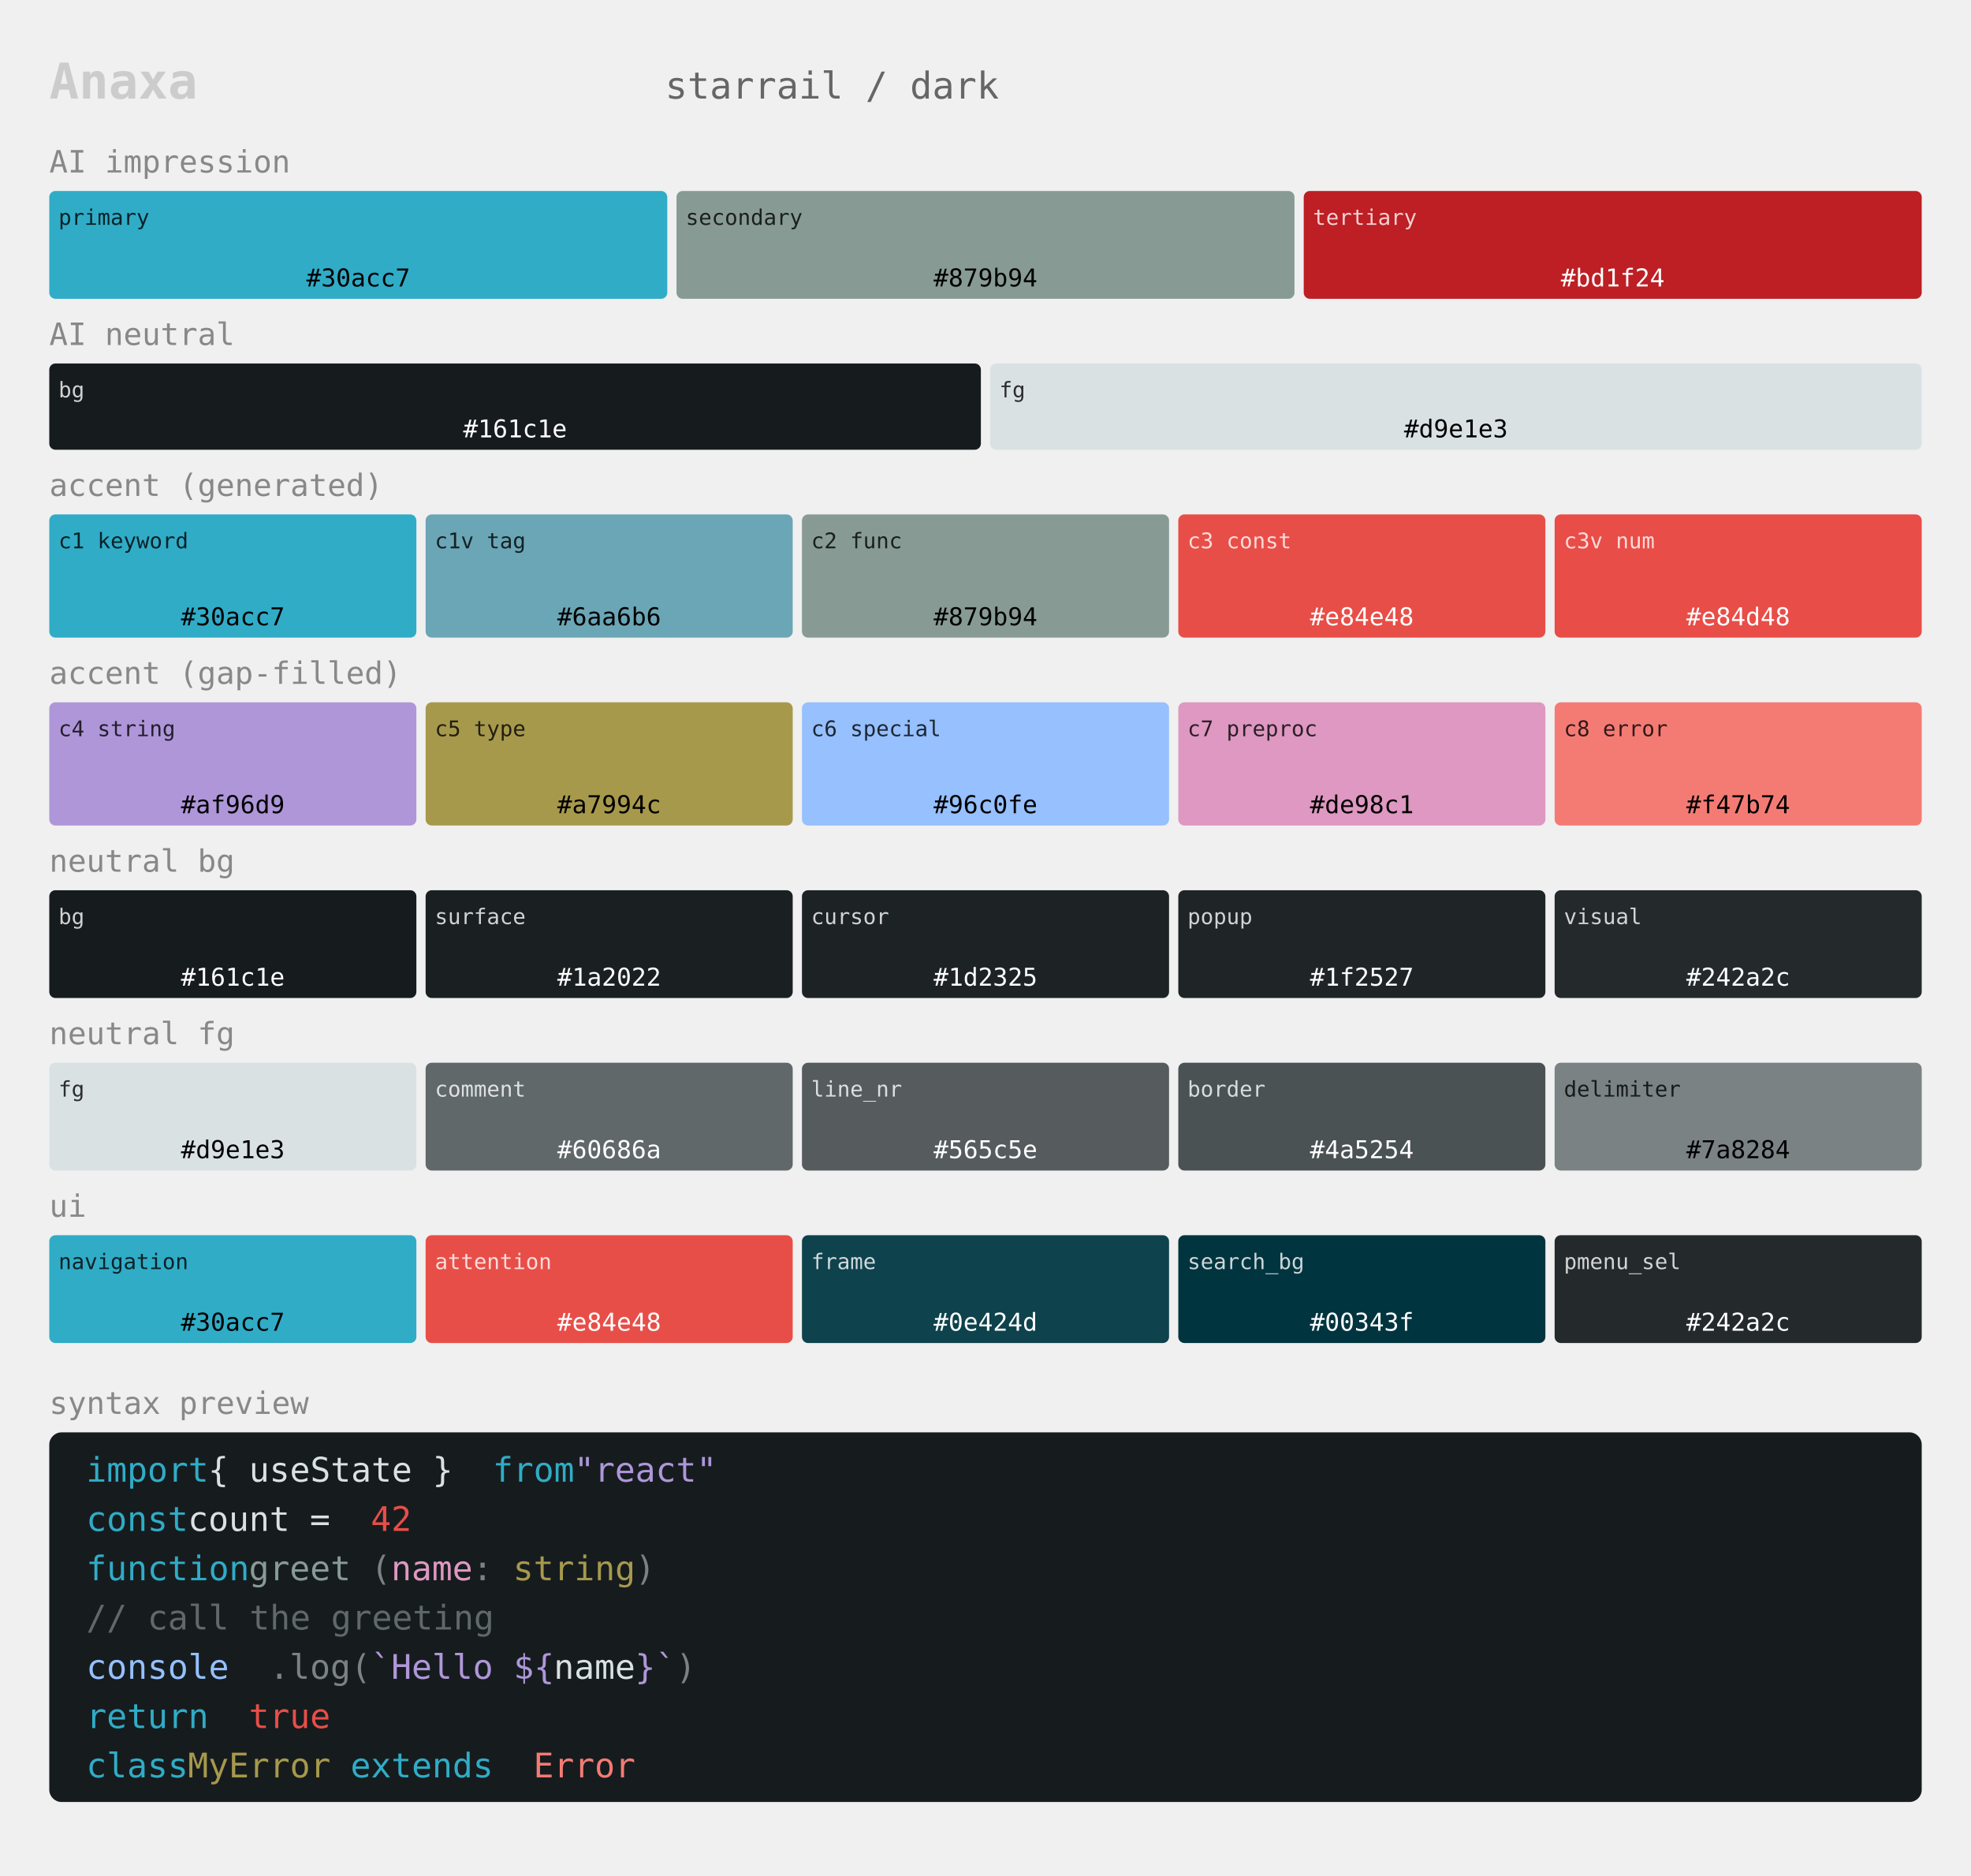
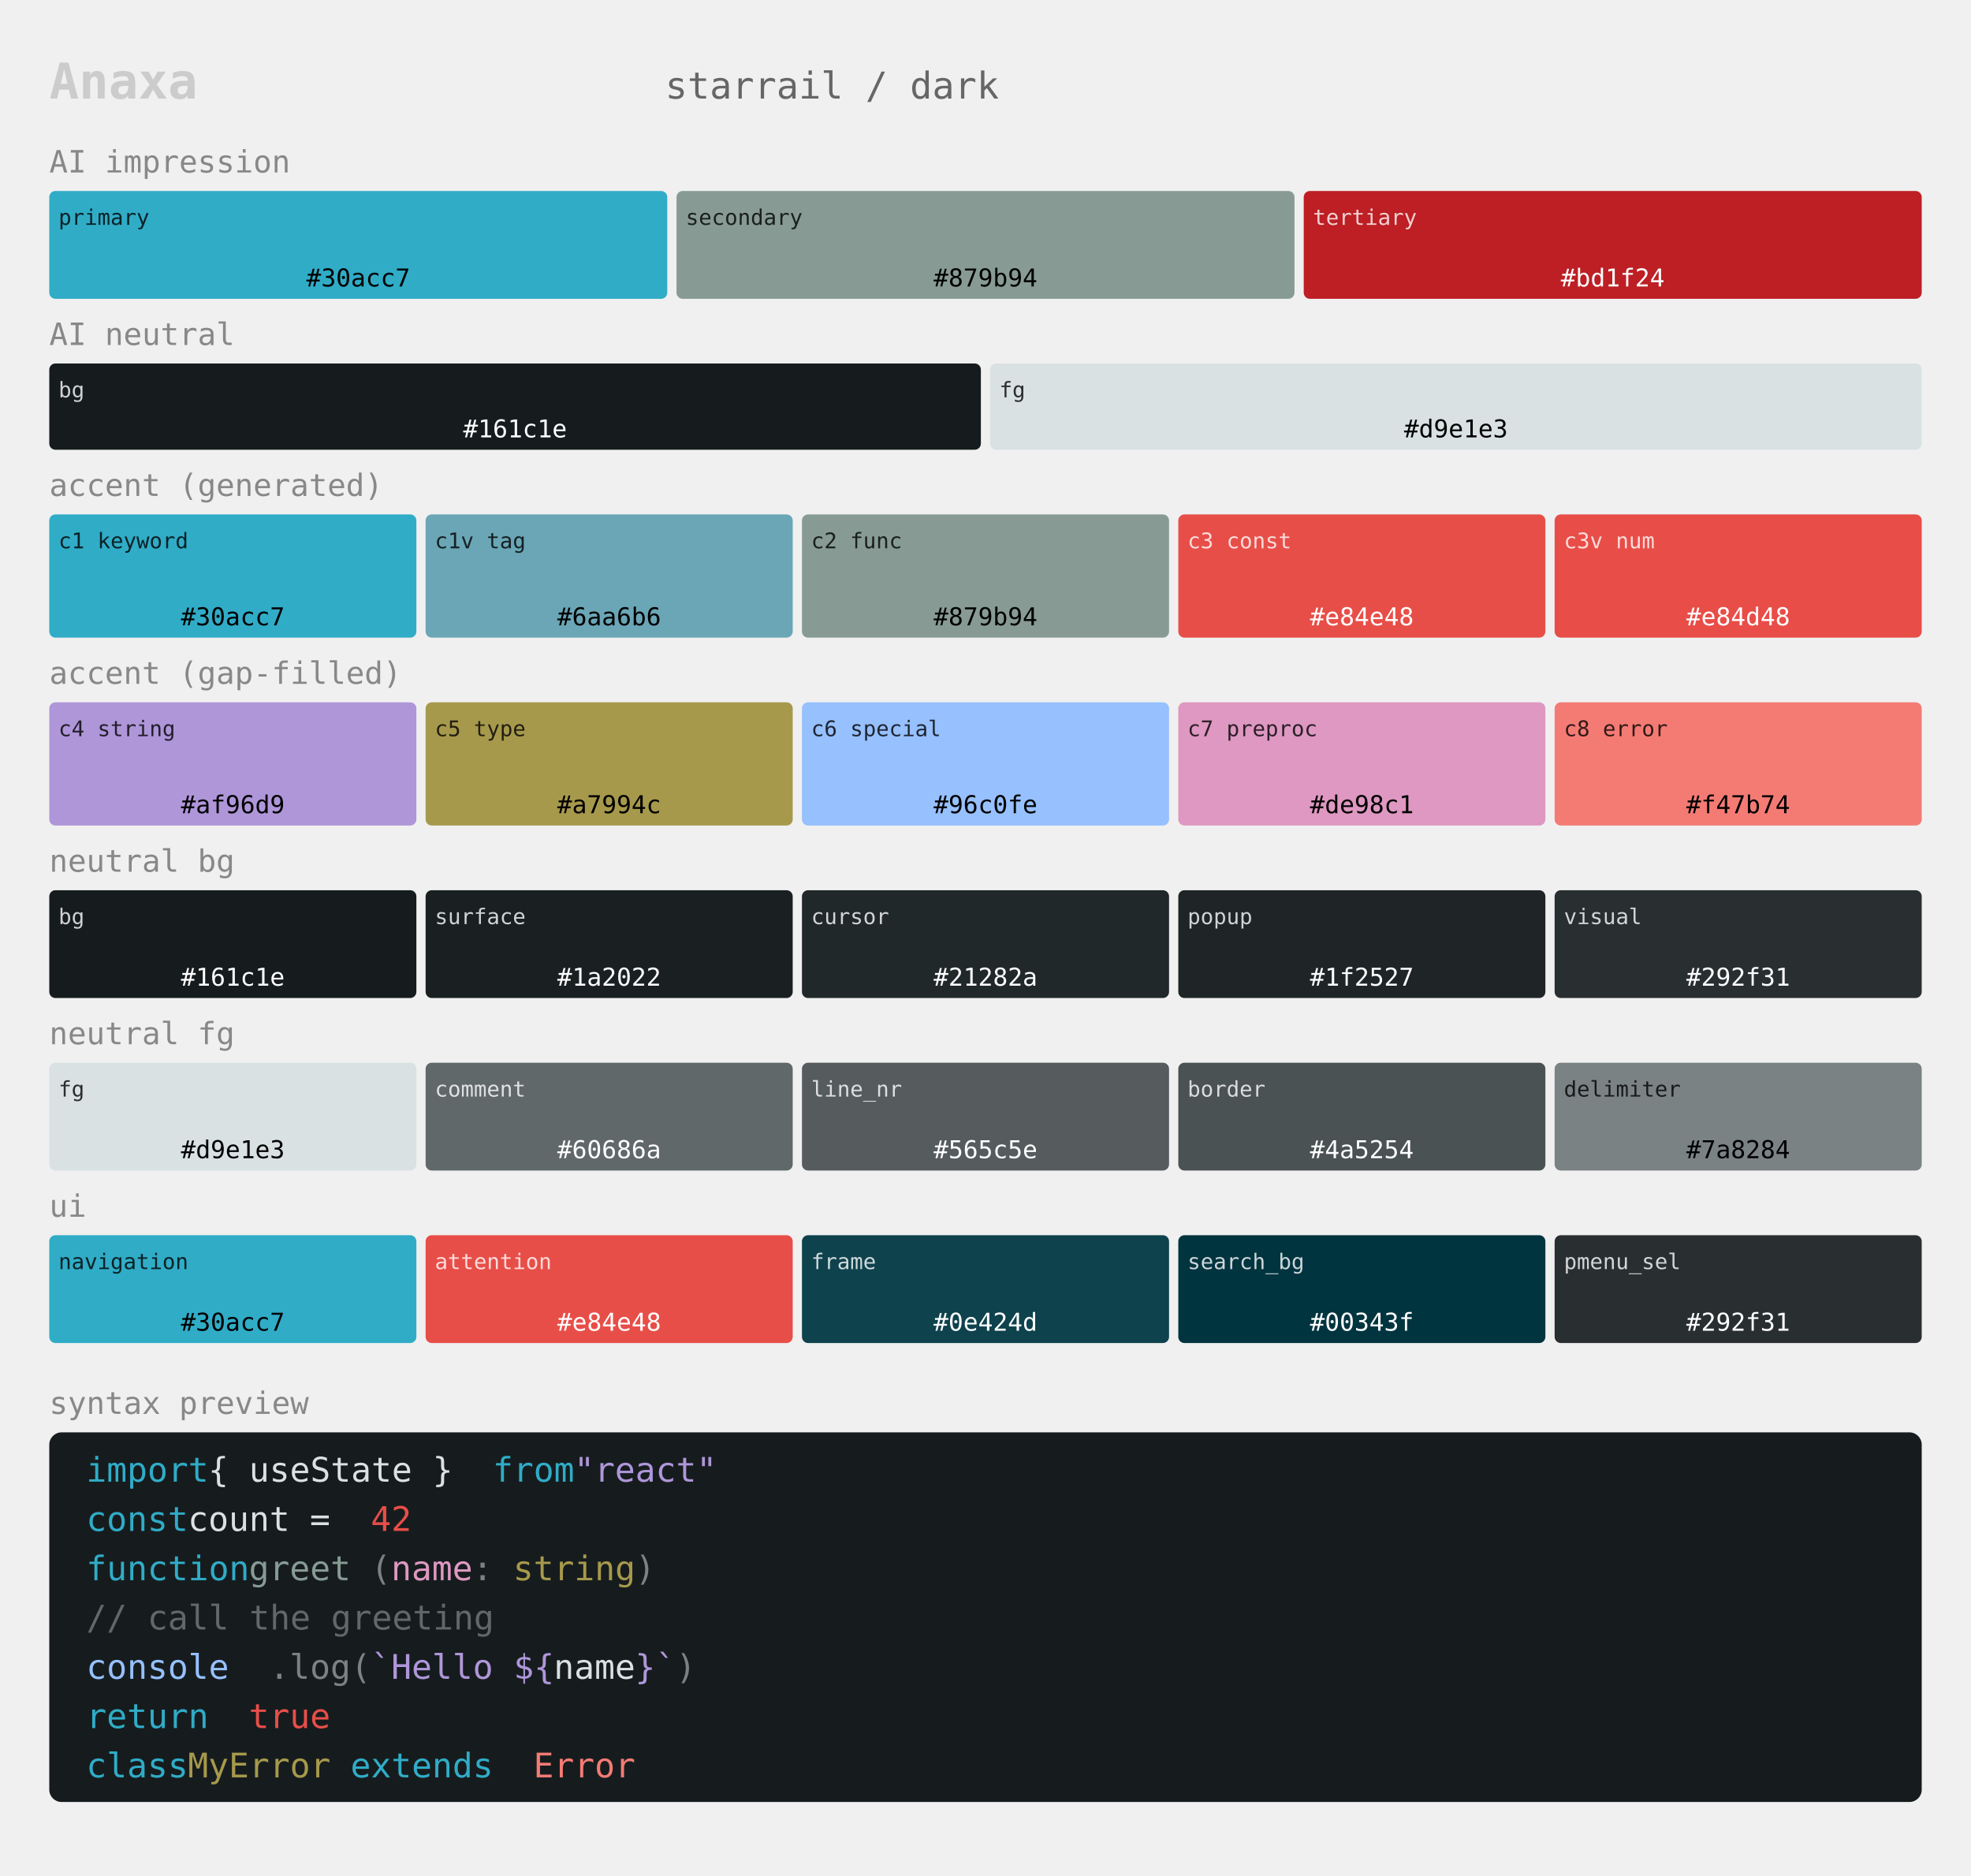
<svg xmlns="http://www.w3.org/2000/svg" width="640" height="609" style="background:#0a0a0a; font-family:ui-monospace,monospace;">
  <text x="16" y="32" fill="#ccc" font-size="16" font-weight="bold">Anaxa</text>
  <text x="216" y="32" fill="#666" font-size="12">starrail / dark</text>
  <text x="16" y="56" fill="#888" font-size="10">AI impression</text>
  <rect x="16" y="62" width="200.667" height="35" fill="#30acc7" rx="2" />
  <text x="19" y="73" fill="#000000" font-size="7" opacity="0.8">primary</text>
  <text x="116.333" y="93" fill="#000000" font-size="8" text-anchor="middle">#30acc7</text>
  <rect x="219.667" y="62" width="200.667" height="35" fill="#879b94" rx="2" />
  <text x="222.667" y="73" fill="#000000" font-size="7" opacity="0.8">secondary</text>
  <text x="320" y="93" fill="#000000" font-size="8" text-anchor="middle">#879b94</text>
  <rect x="423.333" y="62" width="200.667" height="35" fill="#bd1f24" rx="2" />
  <text x="426.333" y="73" fill="#ffffff" font-size="7" opacity="0.8">tertiary</text>
  <text x="523.667" y="93" fill="#ffffff" font-size="8" text-anchor="middle">#bd1f24</text>
  <text x="16" y="112" fill="#888" font-size="10">AI neutral</text>
  <rect x="16" y="118" width="302.5" height="28" fill="#161c1e" rx="2" />
  <text x="19" y="129" fill="#ffffff" font-size="7" opacity="0.8">bg</text>
  <text x="167.25" y="142" fill="#ffffff" font-size="8" text-anchor="middle">#161c1e</text>
  <rect x="321.5" y="118" width="302.5" height="28" fill="#d9e1e3" rx="2" />
  <text x="324.5" y="129" fill="#000000" font-size="7" opacity="0.8">fg</text>
  <text x="472.75" y="142" fill="#000000" font-size="8" text-anchor="middle">#d9e1e3</text>
  <text x="16" y="161" fill="#888" font-size="10">accent (generated)</text>
  <rect x="16" y="167" width="119.2" height="40" fill="#30acc7" rx="2" />
  <text x="19" y="178" fill="#000000" font-size="7" opacity="0.8">c1 keyword</text>
  <text x="75.6" y="203" fill="#000000" font-size="8" text-anchor="middle">#30acc7</text>
  <rect x="138.2" y="167" width="119.2" height="40" fill="#6aa6b6" rx="2" />
  <text x="141.2" y="178" fill="#000000" font-size="7" opacity="0.8">c1v tag</text>
  <text x="197.8" y="203" fill="#000000" font-size="8" text-anchor="middle">#6aa6b6</text>
  <rect x="260.4" y="167" width="119.2" height="40" fill="#879b94" rx="2" />
  <text x="263.4" y="178" fill="#000000" font-size="7" opacity="0.8">c2 func</text>
  <text x="320" y="203" fill="#000000" font-size="8" text-anchor="middle">#879b94</text>
  <rect x="382.6" y="167" width="119.2" height="40" fill="#e84e48" rx="2" />
  <text x="385.6" y="178" fill="#ffffff" font-size="7" opacity="0.8">c3 const</text>
  <text x="442.2" y="203" fill="#ffffff" font-size="8" text-anchor="middle">#e84e48</text>
  <rect x="504.8" y="167" width="119.2" height="40" fill="#e84d48" rx="2" />
  <text x="507.8" y="178" fill="#ffffff" font-size="7" opacity="0.8">c3v num</text>
  <text x="564.4" y="203" fill="#ffffff" font-size="8" text-anchor="middle">#e84d48</text>
  <text x="16" y="222" fill="#888" font-size="10">accent (gap-filled)</text>
  <rect x="16" y="228" width="119.2" height="40" fill="#af96d9" rx="2" />
  <text x="19" y="239" fill="#000000" font-size="7" opacity="0.8">c4 string</text>
  <text x="75.6" y="264" fill="#000000" font-size="8" text-anchor="middle">#af96d9</text>
  <rect x="138.2" y="228" width="119.2" height="40" fill="#a7994c" rx="2" />
  <text x="141.2" y="239" fill="#000000" font-size="7" opacity="0.8">c5 type</text>
  <text x="197.8" y="264" fill="#000000" font-size="8" text-anchor="middle">#a7994c</text>
  <rect x="260.4" y="228" width="119.2" height="40" fill="#96c0fe" rx="2" />
  <text x="263.4" y="239" fill="#000000" font-size="7" opacity="0.8">c6 special</text>
  <text x="320" y="264" fill="#000000" font-size="8" text-anchor="middle">#96c0fe</text>
  <rect x="382.6" y="228" width="119.2" height="40" fill="#de98c1" rx="2" />
  <text x="385.6" y="239" fill="#000000" font-size="7" opacity="0.8">c7 preproc</text>
  <text x="442.2" y="264" fill="#000000" font-size="8" text-anchor="middle">#de98c1</text>
  <rect x="504.8" y="228" width="119.2" height="40" fill="#f47b74" rx="2" />
  <text x="507.8" y="239" fill="#000000" font-size="7" opacity="0.8">c8 error</text>
  <text x="564.4" y="264" fill="#000000" font-size="8" text-anchor="middle">#f47b74</text>
  <text x="16" y="283" fill="#888" font-size="10">neutral bg</text>
  <rect x="16" y="289" width="119.2" height="35" fill="#161c1e" rx="2" />
  <text x="19" y="300" fill="#ffffff" font-size="7" opacity="0.8">bg</text>
  <text x="75.6" y="320" fill="#ffffff" font-size="8" text-anchor="middle">#161c1e</text>
  <rect x="138.2" y="289" width="119.2" height="35" fill="#1a2022" rx="2" />
  <text x="141.2" y="300" fill="#ffffff" font-size="7" opacity="0.8">surface</text>
  <text x="197.8" y="320" fill="#ffffff" font-size="8" text-anchor="middle">#1a2022</text>
-   <rect x="260.4" y="289" width="119.2" height="35" fill="#1d2325" rx="2" />
+   <rect x="260.4" y="289" width="119.2" height="35" fill="#21282a" rx="2" />
  <text x="263.4" y="300" fill="#ffffff" font-size="7" opacity="0.8">cursor</text>
-   <text x="320" y="320" fill="#ffffff" font-size="8" text-anchor="middle">#1d2325</text>
+   <text x="320" y="320" fill="#ffffff" font-size="8" text-anchor="middle">#21282a</text>
  <rect x="382.6" y="289" width="119.2" height="35" fill="#1f2527" rx="2" />
  <text x="385.6" y="300" fill="#ffffff" font-size="7" opacity="0.8">popup</text>
  <text x="442.2" y="320" fill="#ffffff" font-size="8" text-anchor="middle">#1f2527</text>
-   <rect x="504.8" y="289" width="119.2" height="35" fill="#242a2c" rx="2" />
+   <rect x="504.8" y="289" width="119.2" height="35" fill="#292f31" rx="2" />
  <text x="507.8" y="300" fill="#ffffff" font-size="7" opacity="0.8">visual</text>
-   <text x="564.4" y="320" fill="#ffffff" font-size="8" text-anchor="middle">#242a2c</text>
+   <text x="564.4" y="320" fill="#ffffff" font-size="8" text-anchor="middle">#292f31</text>
  <text x="16" y="339" fill="#888" font-size="10">neutral fg</text>
  <rect x="16" y="345" width="119.2" height="35" fill="#d9e1e3" rx="2" />
  <text x="19" y="356" fill="#000000" font-size="7" opacity="0.8">fg</text>
  <text x="75.6" y="376" fill="#000000" font-size="8" text-anchor="middle">#d9e1e3</text>
  <rect x="138.2" y="345" width="119.2" height="35" fill="#60686a" rx="2" />
  <text x="141.2" y="356" fill="#ffffff" font-size="7" opacity="0.8">comment</text>
  <text x="197.8" y="376" fill="#ffffff" font-size="8" text-anchor="middle">#60686a</text>
  <rect x="260.4" y="345" width="119.2" height="35" fill="#565c5e" rx="2" />
  <text x="263.4" y="356" fill="#ffffff" font-size="7" opacity="0.8">line_nr</text>
  <text x="320" y="376" fill="#ffffff" font-size="8" text-anchor="middle">#565c5e</text>
  <rect x="382.6" y="345" width="119.2" height="35" fill="#4a5254" rx="2" />
  <text x="385.6" y="356" fill="#ffffff" font-size="7" opacity="0.8">border</text>
  <text x="442.2" y="376" fill="#ffffff" font-size="8" text-anchor="middle">#4a5254</text>
  <rect x="504.8" y="345" width="119.2" height="35" fill="#7a8284" rx="2" />
  <text x="507.8" y="356" fill="#000000" font-size="7" opacity="0.8">delimiter</text>
  <text x="564.4" y="376" fill="#000000" font-size="8" text-anchor="middle">#7a8284</text>
  <text x="16" y="395" fill="#888" font-size="10">ui</text>
  <rect x="16" y="401" width="119.2" height="35" fill="#30acc7" rx="2" />
  <text x="19" y="412" fill="#000000" font-size="7" opacity="0.8">navigation</text>
  <text x="75.6" y="432" fill="#000000" font-size="8" text-anchor="middle">#30acc7</text>
  <rect x="138.2" y="401" width="119.2" height="35" fill="#e84e48" rx="2" />
  <text x="141.2" y="412" fill="#ffffff" font-size="7" opacity="0.8">attention</text>
  <text x="197.8" y="432" fill="#ffffff" font-size="8" text-anchor="middle">#e84e48</text>
  <rect x="260.4" y="401" width="119.2" height="35" fill="#0e424d" rx="2" />
  <text x="263.4" y="412" fill="#ffffff" font-size="7" opacity="0.8">frame</text>
  <text x="320" y="432" fill="#ffffff" font-size="8" text-anchor="middle">#0e424d</text>
  <rect x="382.6" y="401" width="119.2" height="35" fill="#00343f" rx="2" />
  <text x="385.6" y="412" fill="#ffffff" font-size="7" opacity="0.8">search_bg</text>
  <text x="442.2" y="432" fill="#ffffff" font-size="8" text-anchor="middle">#00343f</text>
-   <rect x="504.8" y="401" width="119.2" height="35" fill="#242a2c" rx="2" />
+   <rect x="504.8" y="401" width="119.2" height="35" fill="#292f31" rx="2" />
  <text x="507.8" y="412" fill="#ffffff" font-size="7" opacity="0.8">pmenu_sel</text>
-   <text x="564.4" y="432" fill="#ffffff" font-size="8" text-anchor="middle">#242a2c</text>
+   <text x="564.4" y="432" fill="#ffffff" font-size="8" text-anchor="middle">#292f31</text>
  <text x="16" y="459" fill="#888" font-size="10">syntax preview</text>
  <rect x="16" y="465" width="608" height="120" fill="#161c1e" rx="4" />
  <text x="28" y="481" fill="#30acc7" font-size="11" font-family="monospace">import</text>
  <text x="67.6" y="481" fill="#d9e1e3" font-size="11" font-family="monospace"> { useState } </text>
  <text x="160" y="481" fill="#30acc7" font-size="11" font-family="monospace">from</text>
  <text x="186.4" y="481" fill="#af96d9" font-size="11" font-family="monospace"> "react"</text>
  <text x="28" y="497" fill="#30acc7" font-size="11" font-family="monospace">const</text>
  <text x="61" y="497" fill="#d9e1e3" font-size="11" font-family="monospace"> count</text>
  <text x="100.6" y="497" fill="#d9e1e3" font-size="11" font-family="monospace"> = </text>
  <text x="120.4" y="497" fill="#e84d48" font-size="11" font-family="monospace">42</text>
  <text x="28" y="513" fill="#30acc7" font-size="11" font-family="monospace">function</text>
  <text x="80.8" y="513" fill="#879b94" font-size="11" font-family="monospace"> greet</text>
  <text x="120.4" y="513" fill="#7a8284" font-size="11" font-family="monospace">(</text>
  <text x="127" y="513" fill="#de98c1" font-size="11" font-family="monospace">name</text>
  <text x="153.4" y="513" fill="#7a8284" font-size="11" font-family="monospace">: </text>
  <text x="166.6" y="513" fill="#a7994c" font-size="11" font-family="monospace">string</text>
  <text x="206.2" y="513" fill="#7a8284" font-size="11" font-family="monospace">)</text>
  <text x="28" y="529" fill="#60686a" font-size="11" font-family="monospace">  // call the greeting</text>
  <text x="28" y="545" fill="#96c0fe" font-size="11" font-family="monospace">  console</text>
  <text x="87.4" y="545" fill="#7a8284" font-size="11" font-family="monospace">.log(</text>
  <text x="120.4" y="545" fill="#af96d9" font-size="11" font-family="monospace">`Hello ${</text>
  <text x="179.8" y="545" fill="#d9e1e3" font-size="11" font-family="monospace">name</text>
  <text x="206.2" y="545" fill="#af96d9" font-size="11" font-family="monospace">}`</text>
  <text x="219.4" y="545" fill="#7a8284" font-size="11" font-family="monospace">)</text>
  <text x="28" y="561" fill="#30acc7" font-size="11" font-family="monospace">  return</text>
  <text x="80.8" y="561" fill="#e84e48" font-size="11" font-family="monospace"> true</text>
  <text x="28" y="577" fill="#30acc7" font-size="11" font-family="monospace">class</text>
  <text x="61" y="577" fill="#a7994c" font-size="11" font-family="monospace"> MyError</text>
  <text x="113.8" y="577" fill="#30acc7" font-size="11" font-family="monospace"> extends </text>
  <text x="173.2" y="577" fill="#f47b74" font-size="11" font-family="monospace">Error</text>
</svg>
